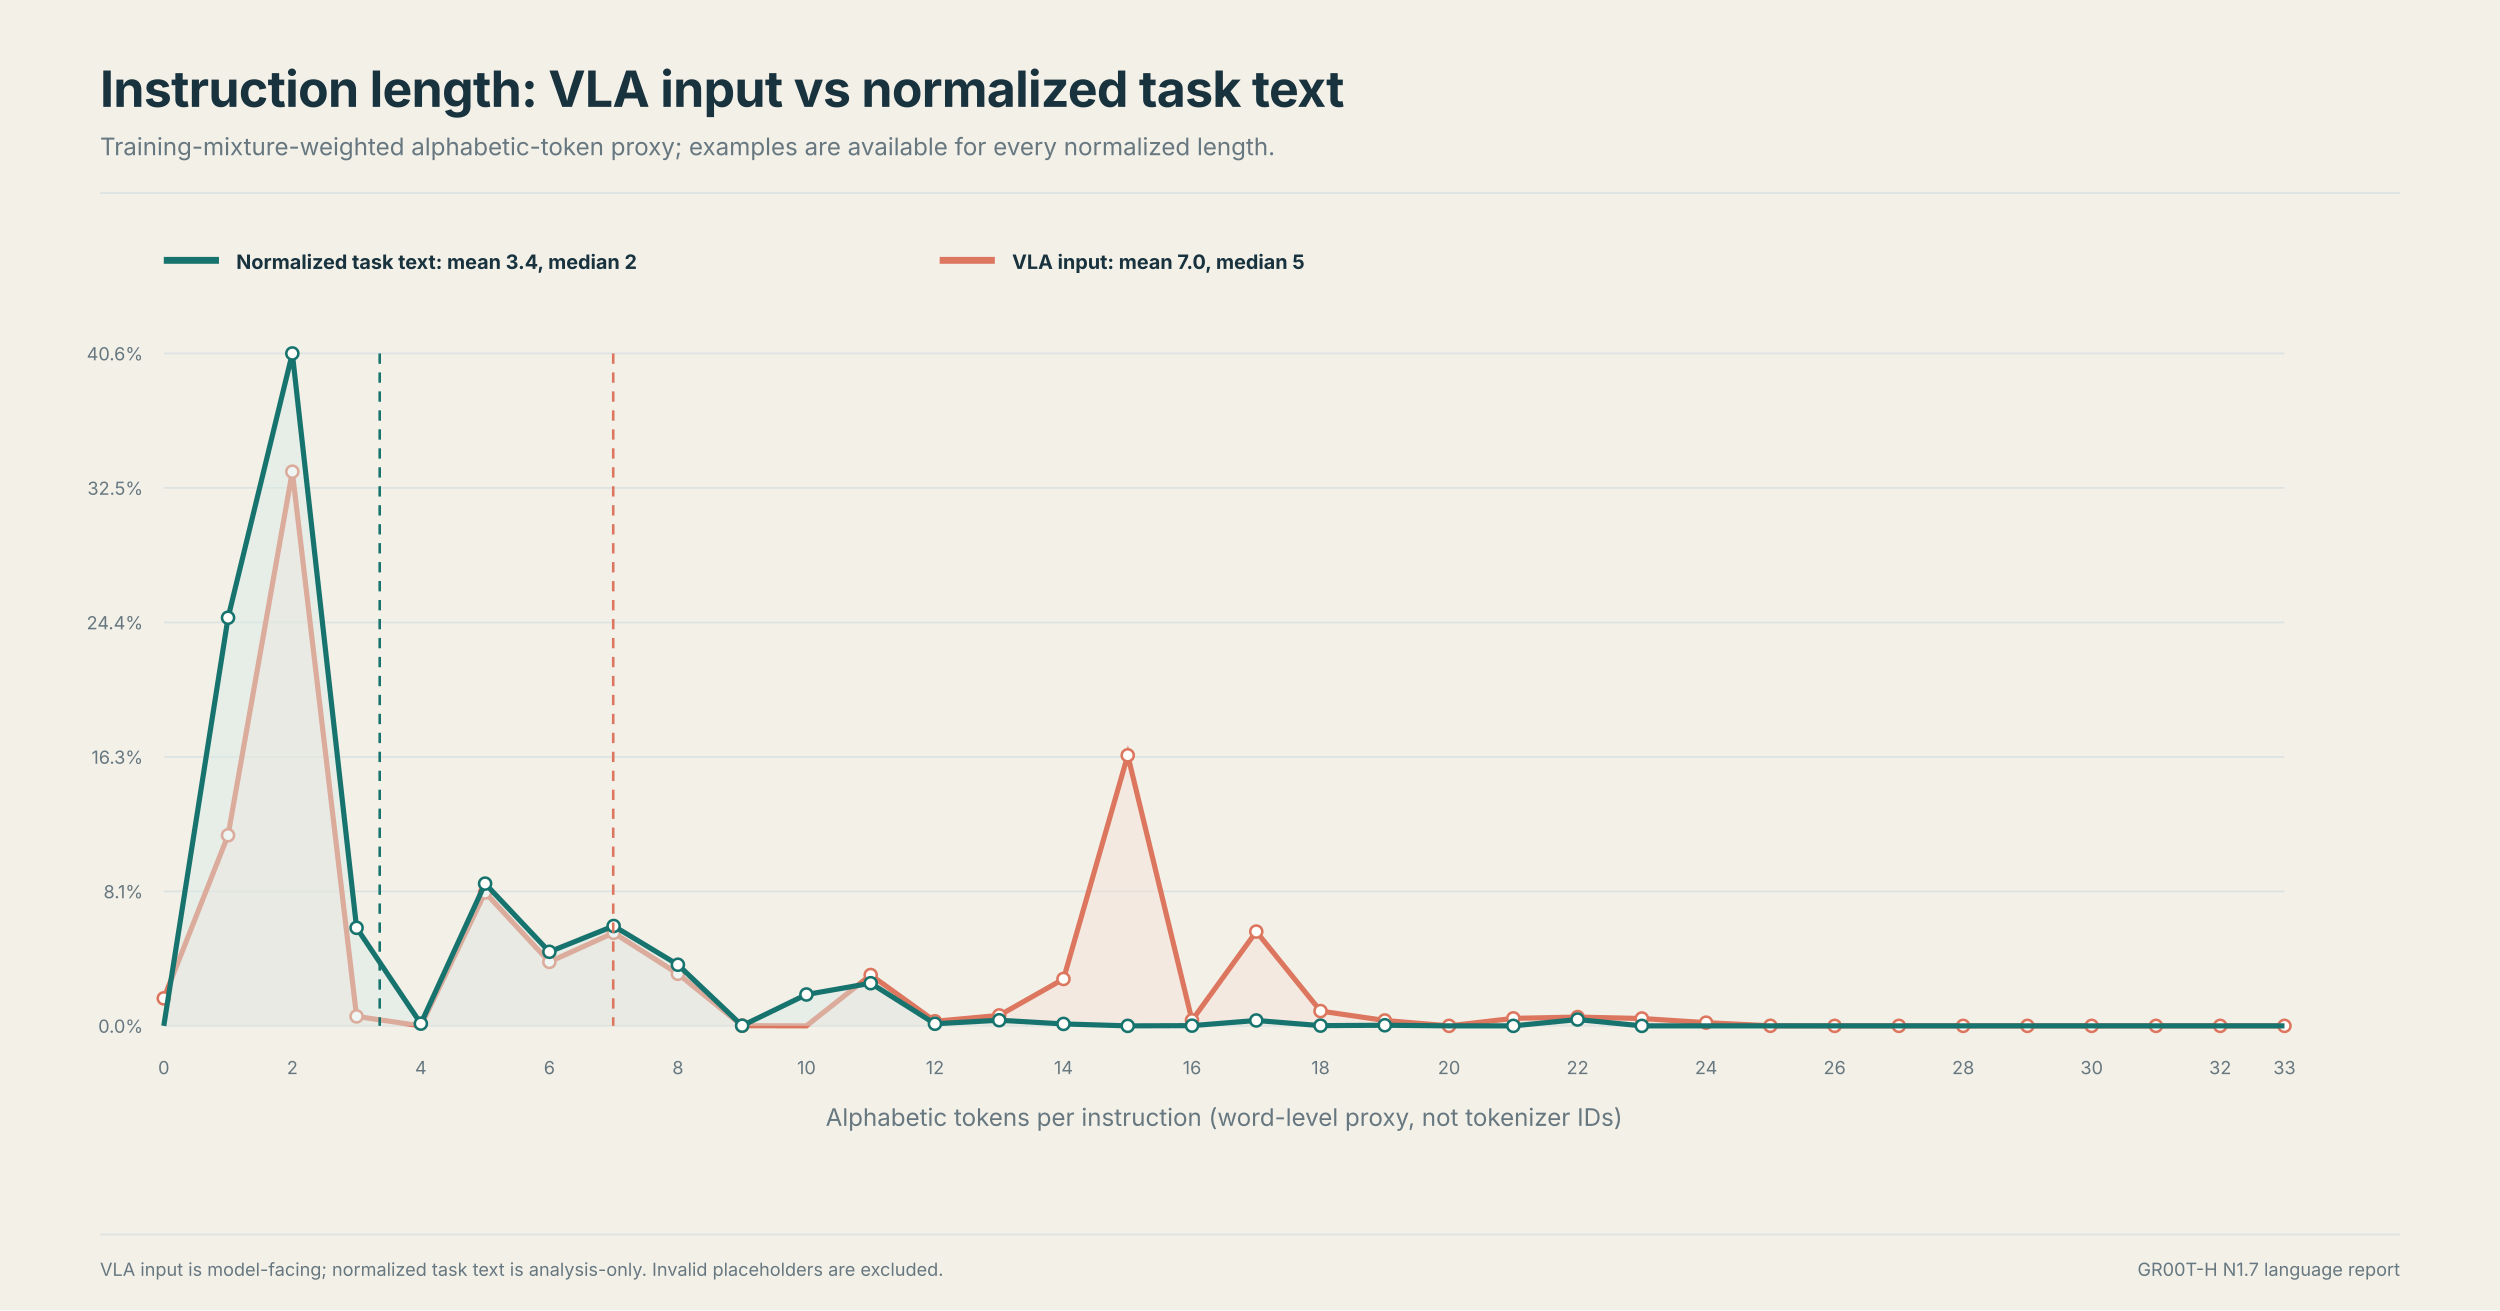
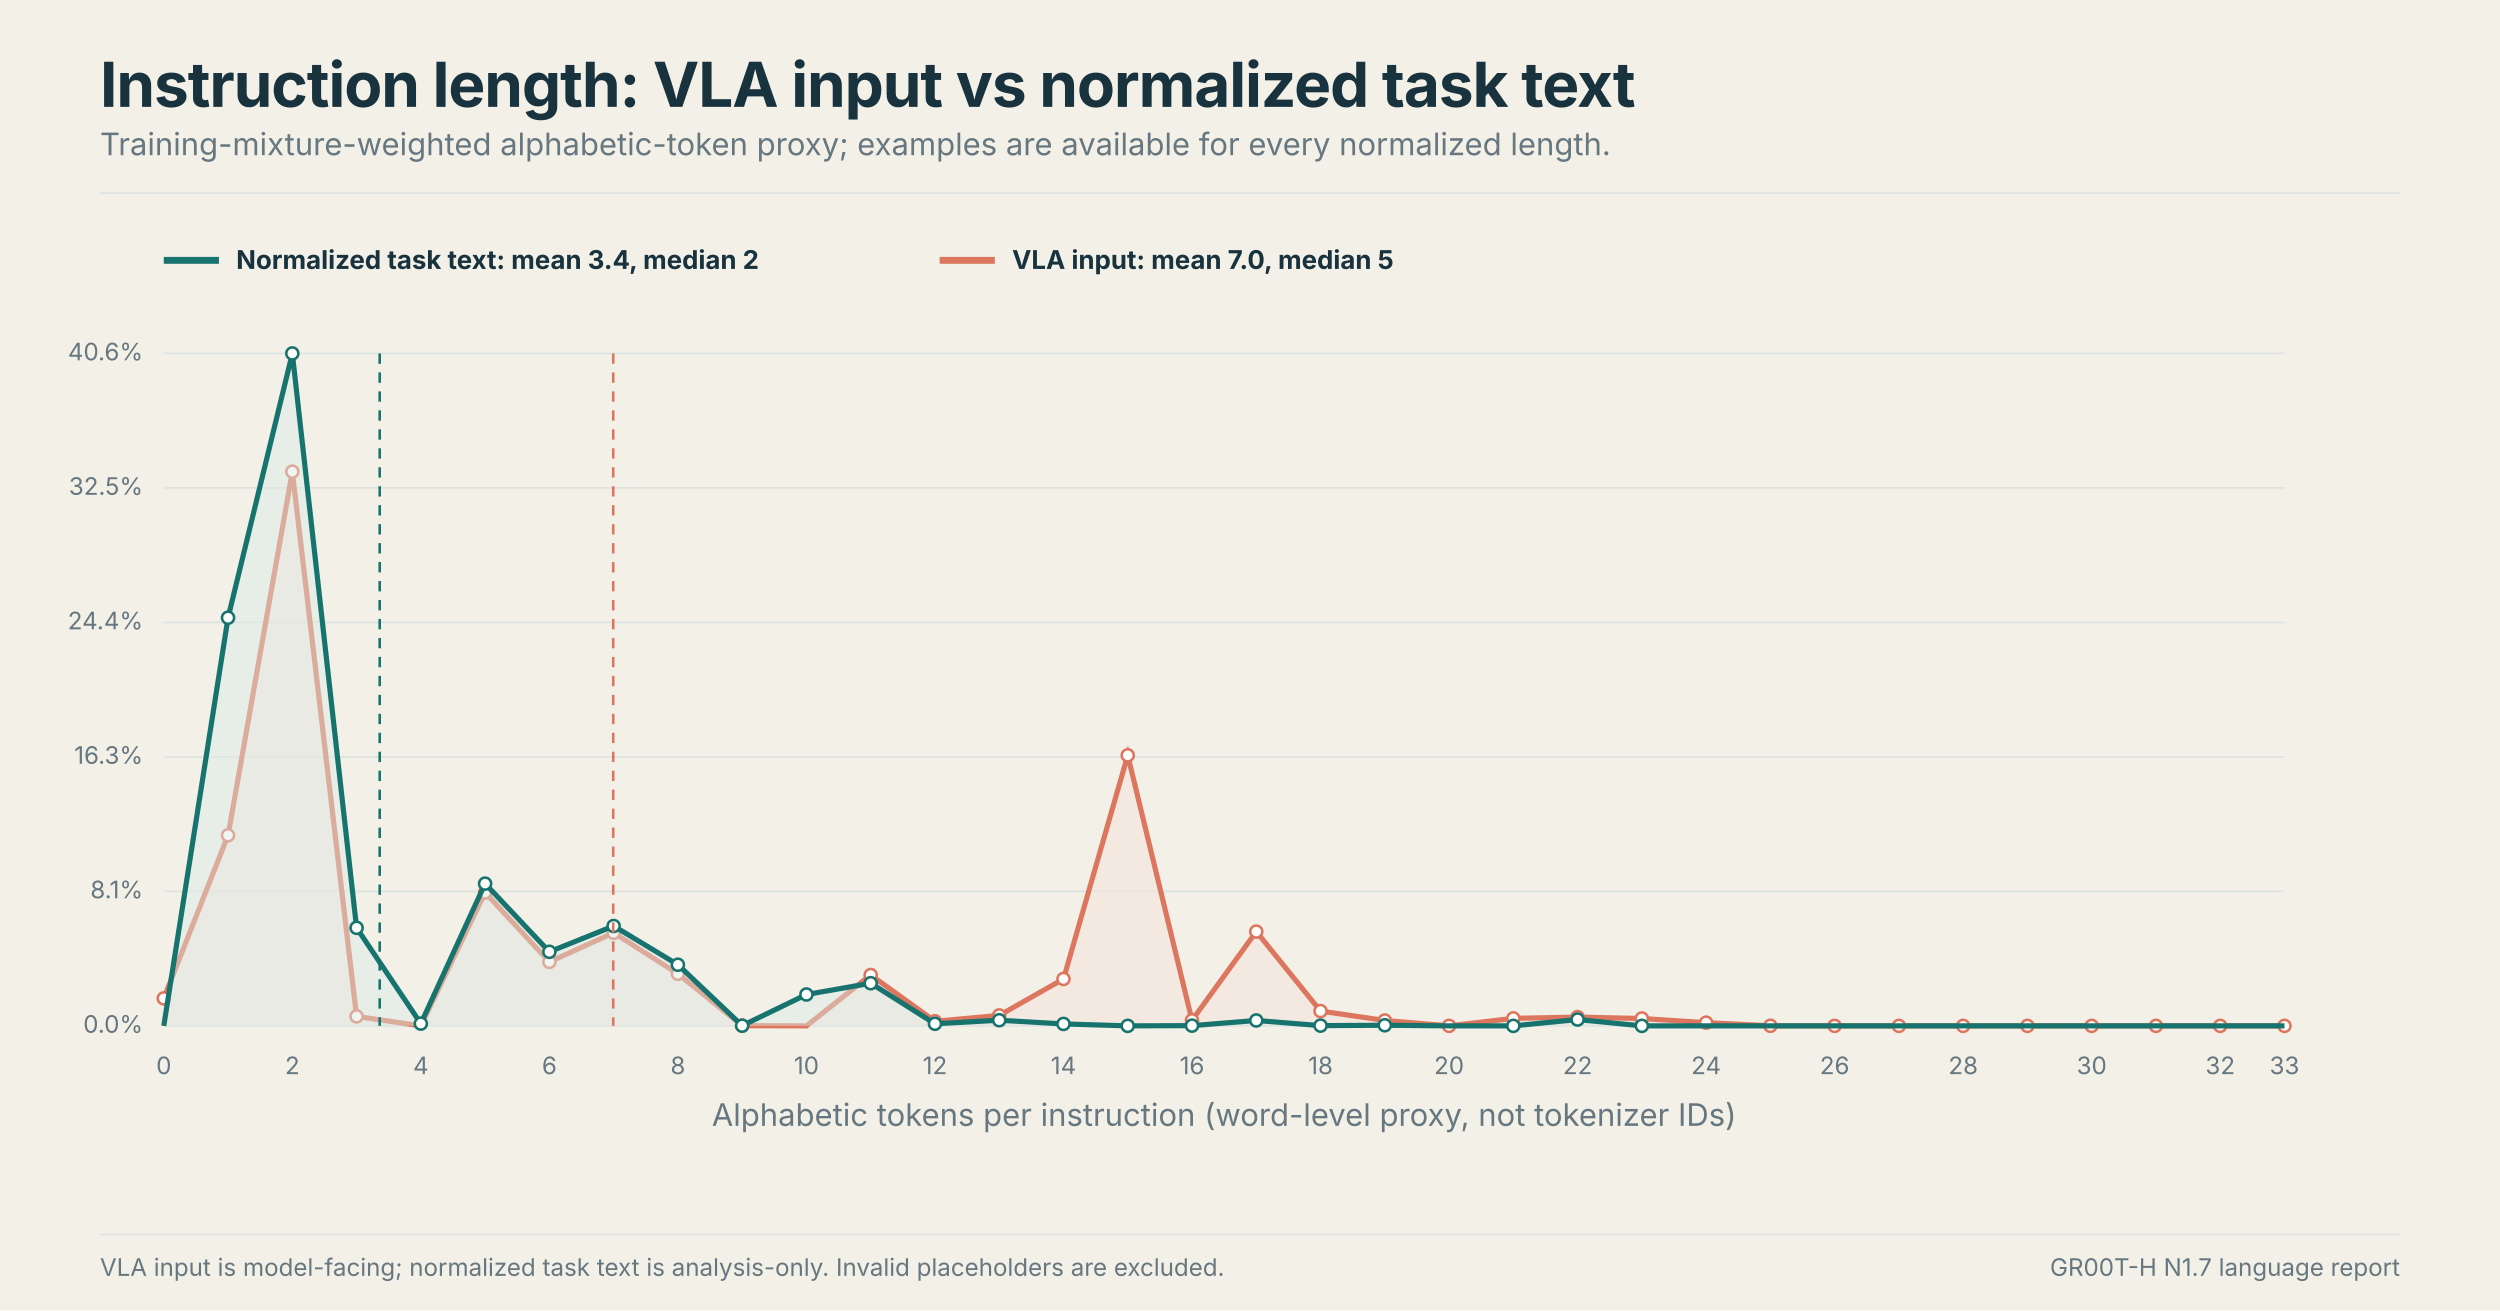
<svg xmlns="http://www.w3.org/2000/svg" width="1450" height="760" viewBox="0 0 1450 760" role="img">
  <rect width="1450" height="760" fill="#F3F0E8" />
  <style>
text { font-family: Inter, ui-sans-serif, system-ui, -apple-system, Segoe UI, sans-serif; fill: #18323E; }
- .title { font-size: 29px; font-weight: 750; letter-spacing: -0.4px; }
- .subtitle { font-size: 14px; fill: #667780; }
- .panel-title { font-size: 17px; font-weight: 700; }
- .label { font-size: 12px; }
- .small { font-size: 10.5px; fill: #667780; }
- .value { font-size: 11.5px; font-weight: 650; }
+ .title { font-size: 36px; font-weight: 750; letter-spacing: -0.6px; }
+ .subtitle { font-size: 18px; fill: #667780; }
+ .panel-title { font-size: 22px; font-weight: 700; }
+ .label { font-size: 16px; }
+ .small { font-size: 14px; fill: #667780; }
+ .value { font-size: 15px; font-weight: 650; }
</style>
  <text x="58.00" y="62.00" class="title" text-anchor="start">Instruction length: VLA input vs normalized task text</text>
  <text x="58.00" y="90.00" class="subtitle" text-anchor="start">Training-mixture-weighted alphabetic-token proxy; examples are available for every normalized length.</text>
  <line x1="58.00" y1="112.00" x2="1392.00" y2="112.00" stroke="#DCE3E1" stroke-width="1" />
  <line x1="95.00" y1="595.00" x2="1325.00" y2="595.00" stroke="#DCE3E1" stroke-width="1" />
  <text x="83.00" y="599.00" class="small" text-anchor="end">0.0%</text>
  <line x1="95.00" y1="517.00" x2="1325.00" y2="517.00" stroke="#DCE3E1" stroke-width="1" />
  <text x="83.00" y="521.00" class="small" text-anchor="end">8.1%</text>
  <line x1="95.00" y1="439.00" x2="1325.00" y2="439.00" stroke="#DCE3E1" stroke-width="1" />
  <text x="83.00" y="443.00" class="small" text-anchor="end">16.3%</text>
  <line x1="95.00" y1="361.00" x2="1325.00" y2="361.00" stroke="#DCE3E1" stroke-width="1" />
  <text x="83.00" y="365.00" class="small" text-anchor="end">24.4%</text>
  <line x1="95.00" y1="283.00" x2="1325.00" y2="283.00" stroke="#DCE3E1" stroke-width="1" />
  <text x="83.00" y="287.00" class="small" text-anchor="end">32.5%</text>
  <line x1="95.00" y1="205.00" x2="1325.00" y2="205.00" stroke="#DCE3E1" stroke-width="1" />
  <text x="83.00" y="209.00" class="small" text-anchor="end">40.6%</text>
  <polygon points="95.00,595.00 95.00,579.05 132.27,484.46 169.55,273.56 206.82,589.51 244.09,595.00 281.36,517.65 318.64,557.89 355.91,541.03 393.18,564.80 430.45,594.90 467.73,595.00 505.00,565.51 542.27,592.34 579.55,588.93 616.82,567.81 654.09,438.08 691.36,591.78 728.64,540.31 765.91,586.42 803.18,591.87 840.45,595.00 877.73,590.65 915.00,589.90 952.27,590.73 989.55,593.14 1026.82,594.96 1064.09,595.00 1101.36,595.00 1138.64,595.00 1175.91,595.00 1213.18,595.00 1250.45,595.00 1287.73,595.00 1325.00,595.00 1325.00,595.00" fill="#F7DFD8" opacity="0.45" />
  <polyline points="95.00,579.05 132.27,484.46 169.55,273.56 206.82,589.51 244.09,595.00 281.36,517.65 318.64,557.89 355.91,541.03 393.18,564.80 430.45,594.90 467.73,595.00 505.00,565.51 542.27,592.34 579.55,588.93 616.82,567.81 654.09,438.08 691.36,591.78 728.64,540.31 765.91,586.42 803.18,591.87 840.45,595.00 877.73,590.65 915.00,589.90 952.27,590.73 989.55,593.14 1026.82,594.96 1064.09,595.00 1101.36,595.00 1138.64,595.00 1175.91,595.00 1213.18,595.00 1250.45,595.00 1287.73,595.00 1325.00,595.00" fill="none" stroke="#DC765F" stroke-width="3" />
  <circle cx="95.00" cy="579.05" r="3.50" fill="#FFFEFB" stroke="#DC765F" stroke-width="1.5" />
  <circle cx="132.27" cy="484.46" r="3.50" fill="#FFFEFB" stroke="#DC765F" stroke-width="1.5" />
  <circle cx="169.55" cy="273.56" r="3.50" fill="#FFFEFB" stroke="#DC765F" stroke-width="1.5" />
  <circle cx="206.82" cy="589.51" r="3.50" fill="#FFFEFB" stroke="#DC765F" stroke-width="1.5" />
  <circle cx="281.36" cy="517.65" r="3.50" fill="#FFFEFB" stroke="#DC765F" stroke-width="1.5" />
  <circle cx="318.64" cy="557.89" r="3.50" fill="#FFFEFB" stroke="#DC765F" stroke-width="1.5" />
  <circle cx="355.91" cy="541.03" r="3.50" fill="#FFFEFB" stroke="#DC765F" stroke-width="1.5" />
  <circle cx="393.18" cy="564.80" r="3.50" fill="#FFFEFB" stroke="#DC765F" stroke-width="1.5" />
  <circle cx="430.45" cy="594.90" r="3.50" fill="#FFFEFB" stroke="#DC765F" stroke-width="1.5" />
  <circle cx="505.00" cy="565.51" r="3.50" fill="#FFFEFB" stroke="#DC765F" stroke-width="1.5" />
  <circle cx="542.27" cy="592.34" r="3.50" fill="#FFFEFB" stroke="#DC765F" stroke-width="1.5" />
  <circle cx="579.55" cy="588.93" r="3.50" fill="#FFFEFB" stroke="#DC765F" stroke-width="1.5" />
  <circle cx="616.82" cy="567.81" r="3.50" fill="#FFFEFB" stroke="#DC765F" stroke-width="1.5" />
  <circle cx="654.09" cy="438.08" r="3.50" fill="#FFFEFB" stroke="#DC765F" stroke-width="1.5" />
  <circle cx="691.36" cy="591.78" r="3.50" fill="#FFFEFB" stroke="#DC765F" stroke-width="1.5" />
  <circle cx="728.64" cy="540.31" r="3.50" fill="#FFFEFB" stroke="#DC765F" stroke-width="1.5" />
  <circle cx="765.91" cy="586.42" r="3.50" fill="#FFFEFB" stroke="#DC765F" stroke-width="1.5" />
  <circle cx="803.18" cy="591.87" r="3.50" fill="#FFFEFB" stroke="#DC765F" stroke-width="1.5" />
  <circle cx="840.45" cy="595.00" r="3.50" fill="#FFFEFB" stroke="#DC765F" stroke-width="1.5" />
  <circle cx="877.73" cy="590.65" r="3.50" fill="#FFFEFB" stroke="#DC765F" stroke-width="1.5" />
  <circle cx="915.00" cy="589.90" r="3.50" fill="#FFFEFB" stroke="#DC765F" stroke-width="1.5" />
  <circle cx="952.27" cy="590.73" r="3.50" fill="#FFFEFB" stroke="#DC765F" stroke-width="1.5" />
  <circle cx="989.55" cy="593.14" r="3.50" fill="#FFFEFB" stroke="#DC765F" stroke-width="1.5" />
  <circle cx="1026.82" cy="594.96" r="3.50" fill="#FFFEFB" stroke="#DC765F" stroke-width="1.5" />
  <circle cx="1064.09" cy="595.00" r="3.50" fill="#FFFEFB" stroke="#DC765F" stroke-width="1.5" />
  <circle cx="1101.36" cy="595.00" r="3.50" fill="#FFFEFB" stroke="#DC765F" stroke-width="1.5" />
  <circle cx="1138.64" cy="595.00" r="3.50" fill="#FFFEFB" stroke="#DC765F" stroke-width="1.5" />
  <circle cx="1175.91" cy="595.00" r="3.50" fill="#FFFEFB" stroke="#DC765F" stroke-width="1.5" />
  <circle cx="1213.18" cy="595.00" r="3.50" fill="#FFFEFB" stroke="#DC765F" stroke-width="1.5" />
  <circle cx="1250.45" cy="595.00" r="3.50" fill="#FFFEFB" stroke="#DC765F" stroke-width="1.5" />
  <circle cx="1287.73" cy="595.00" r="3.50" fill="#FFFEFB" stroke="#DC765F" stroke-width="1.5" />
  <circle cx="1325.00" cy="595.00" r="3.50" fill="#FFFEFB" stroke="#DC765F" stroke-width="1.5" />
  <polygon points="95.00,595.00 95.00,595.00 132.27,358.28 169.55,205.00 206.82,538.14 244.09,593.71 281.36,512.50 318.64,552.05 355.91,537.09 393.18,559.55 430.45,594.90 467.73,576.81 505.00,570.26 542.27,593.79 579.55,591.73 616.82,593.88 654.09,595.00 691.36,594.87 728.64,591.87 765.91,594.87 803.18,594.65 840.45,595.00 877.73,595.00 915.00,591.33 952.27,595.00 989.55,595.00 1026.82,595.00 1064.09,595.00 1101.36,595.00 1138.64,595.00 1175.91,595.00 1213.18,595.00 1250.45,595.00 1287.73,595.00 1325.00,595.00 1325.00,595.00" fill="#D9ECE7" opacity="0.45" />
  <polyline points="95.00,595.00 132.27,358.28 169.55,205.00 206.82,538.14 244.09,593.71 281.36,512.50 318.64,552.05 355.91,537.09 393.18,559.55 430.45,594.90 467.73,576.81 505.00,570.26 542.27,593.79 579.55,591.73 616.82,593.88 654.09,595.00 691.36,594.87 728.64,591.87 765.91,594.87 803.18,594.65 840.45,595.00 877.73,595.00 915.00,591.33 952.27,595.00 989.55,595.00 1026.82,595.00 1064.09,595.00 1101.36,595.00 1138.64,595.00 1175.91,595.00 1213.18,595.00 1250.45,595.00 1287.73,595.00 1325.00,595.00" fill="none" stroke="#17736D" stroke-width="3" />
  <circle cx="132.27" cy="358.28" r="3.50" fill="#FFFEFB" stroke="#17736D" stroke-width="1.5" />
  <circle cx="169.55" cy="205.00" r="3.50" fill="#FFFEFB" stroke="#17736D" stroke-width="1.5" />
  <circle cx="206.82" cy="538.14" r="3.50" fill="#FFFEFB" stroke="#17736D" stroke-width="1.5" />
  <circle cx="244.09" cy="593.71" r="3.50" fill="#FFFEFB" stroke="#17736D" stroke-width="1.5" />
  <circle cx="281.36" cy="512.50" r="3.50" fill="#FFFEFB" stroke="#17736D" stroke-width="1.5" />
  <circle cx="318.64" cy="552.05" r="3.50" fill="#FFFEFB" stroke="#17736D" stroke-width="1.5" />
  <circle cx="355.91" cy="537.09" r="3.50" fill="#FFFEFB" stroke="#17736D" stroke-width="1.5" />
  <circle cx="393.18" cy="559.55" r="3.50" fill="#FFFEFB" stroke="#17736D" stroke-width="1.5" />
  <circle cx="430.45" cy="594.90" r="3.50" fill="#FFFEFB" stroke="#17736D" stroke-width="1.5" />
  <circle cx="467.73" cy="576.81" r="3.50" fill="#FFFEFB" stroke="#17736D" stroke-width="1.5" />
  <circle cx="505.00" cy="570.26" r="3.50" fill="#FFFEFB" stroke="#17736D" stroke-width="1.5" />
  <circle cx="542.27" cy="593.79" r="3.50" fill="#FFFEFB" stroke="#17736D" stroke-width="1.5" />
  <circle cx="579.55" cy="591.73" r="3.50" fill="#FFFEFB" stroke="#17736D" stroke-width="1.5" />
  <circle cx="616.82" cy="593.88" r="3.50" fill="#FFFEFB" stroke="#17736D" stroke-width="1.5" />
  <circle cx="654.09" cy="595.00" r="3.50" fill="#FFFEFB" stroke="#17736D" stroke-width="1.5" />
  <circle cx="691.36" cy="594.87" r="3.50" fill="#FFFEFB" stroke="#17736D" stroke-width="1.5" />
  <circle cx="728.64" cy="591.87" r="3.50" fill="#FFFEFB" stroke="#17736D" stroke-width="1.5" />
  <circle cx="765.91" cy="594.87" r="3.50" fill="#FFFEFB" stroke="#17736D" stroke-width="1.5" />
  <circle cx="803.18" cy="594.65" r="3.50" fill="#FFFEFB" stroke="#17736D" stroke-width="1.5" />
  <circle cx="877.73" cy="595.00" r="3.50" fill="#FFFEFB" stroke="#17736D" stroke-width="1.5" />
  <circle cx="915.00" cy="591.33" r="3.50" fill="#FFFEFB" stroke="#17736D" stroke-width="1.5" />
  <circle cx="952.27" cy="595.00" r="3.50" fill="#FFFEFB" stroke="#17736D" stroke-width="1.5" />
  <text x="95.00" y="623.00" class="small" text-anchor="middle">0</text>
  <text x="169.55" y="623.00" class="small" text-anchor="middle">2</text>
  <text x="244.09" y="623.00" class="small" text-anchor="middle">4</text>
  <text x="318.64" y="623.00" class="small" text-anchor="middle">6</text>
  <text x="393.18" y="623.00" class="small" text-anchor="middle">8</text>
  <text x="467.73" y="623.00" class="small" text-anchor="middle">10</text>
  <text x="542.27" y="623.00" class="small" text-anchor="middle">12</text>
  <text x="616.82" y="623.00" class="small" text-anchor="middle">14</text>
  <text x="691.36" y="623.00" class="small" text-anchor="middle">16</text>
  <text x="765.91" y="623.00" class="small" text-anchor="middle">18</text>
  <text x="840.45" y="623.00" class="small" text-anchor="middle">20</text>
  <text x="915.00" y="623.00" class="small" text-anchor="middle">22</text>
  <text x="989.55" y="623.00" class="small" text-anchor="middle">24</text>
  <text x="1064.09" y="623.00" class="small" text-anchor="middle">26</text>
  <text x="1138.64" y="623.00" class="small" text-anchor="middle">28</text>
  <text x="1213.18" y="623.00" class="small" text-anchor="middle">30</text>
  <text x="1287.73" y="623.00" class="small" text-anchor="middle">32</text>
  <text x="1325.00" y="623.00" class="small" text-anchor="middle">33</text>
  <line x1="355.67" y1="205.00" x2="355.67" y2="595.00" stroke="#DC765F" stroke-width="1.5" stroke-dasharray="6 5" />
  <line x1="220.23" y1="205.00" x2="220.23" y2="595.00" stroke="#17736D" stroke-width="1.5" stroke-dasharray="6 5" />
  <line x1="95.00" y1="151.00" x2="127.00" y2="151.00" stroke="#17736D" stroke-width="4" />
  <text x="137.00" y="156.00" class="value" text-anchor="start" fill="#17736D">Normalized task text: mean 3.4, median 2</text>
  <line x1="545.00" y1="151.00" x2="577.00" y2="151.00" stroke="#DC765F" stroke-width="4" />
  <text x="587.00" y="156.00" class="value" text-anchor="start" fill="#DC765F">VLA input: mean 7.0, median 5</text>
  <text x="710.00" y="653.00" class="subtitle" text-anchor="middle">Alphabetic tokens per instruction (word-level proxy, not tokenizer IDs)</text>
  <line x1="58.00" y1="716.00" x2="1392.00" y2="716.00" stroke="#DCE3E1" stroke-width="1" />
  <text x="58.00" y="740.00" class="small" text-anchor="start">VLA input is model-facing; normalized task text is analysis-only. Invalid placeholders are excluded.</text>
  <text x="1392.00" y="740.00" class="small" text-anchor="end">GR00T-H N1.7 language report</text>
</svg>
